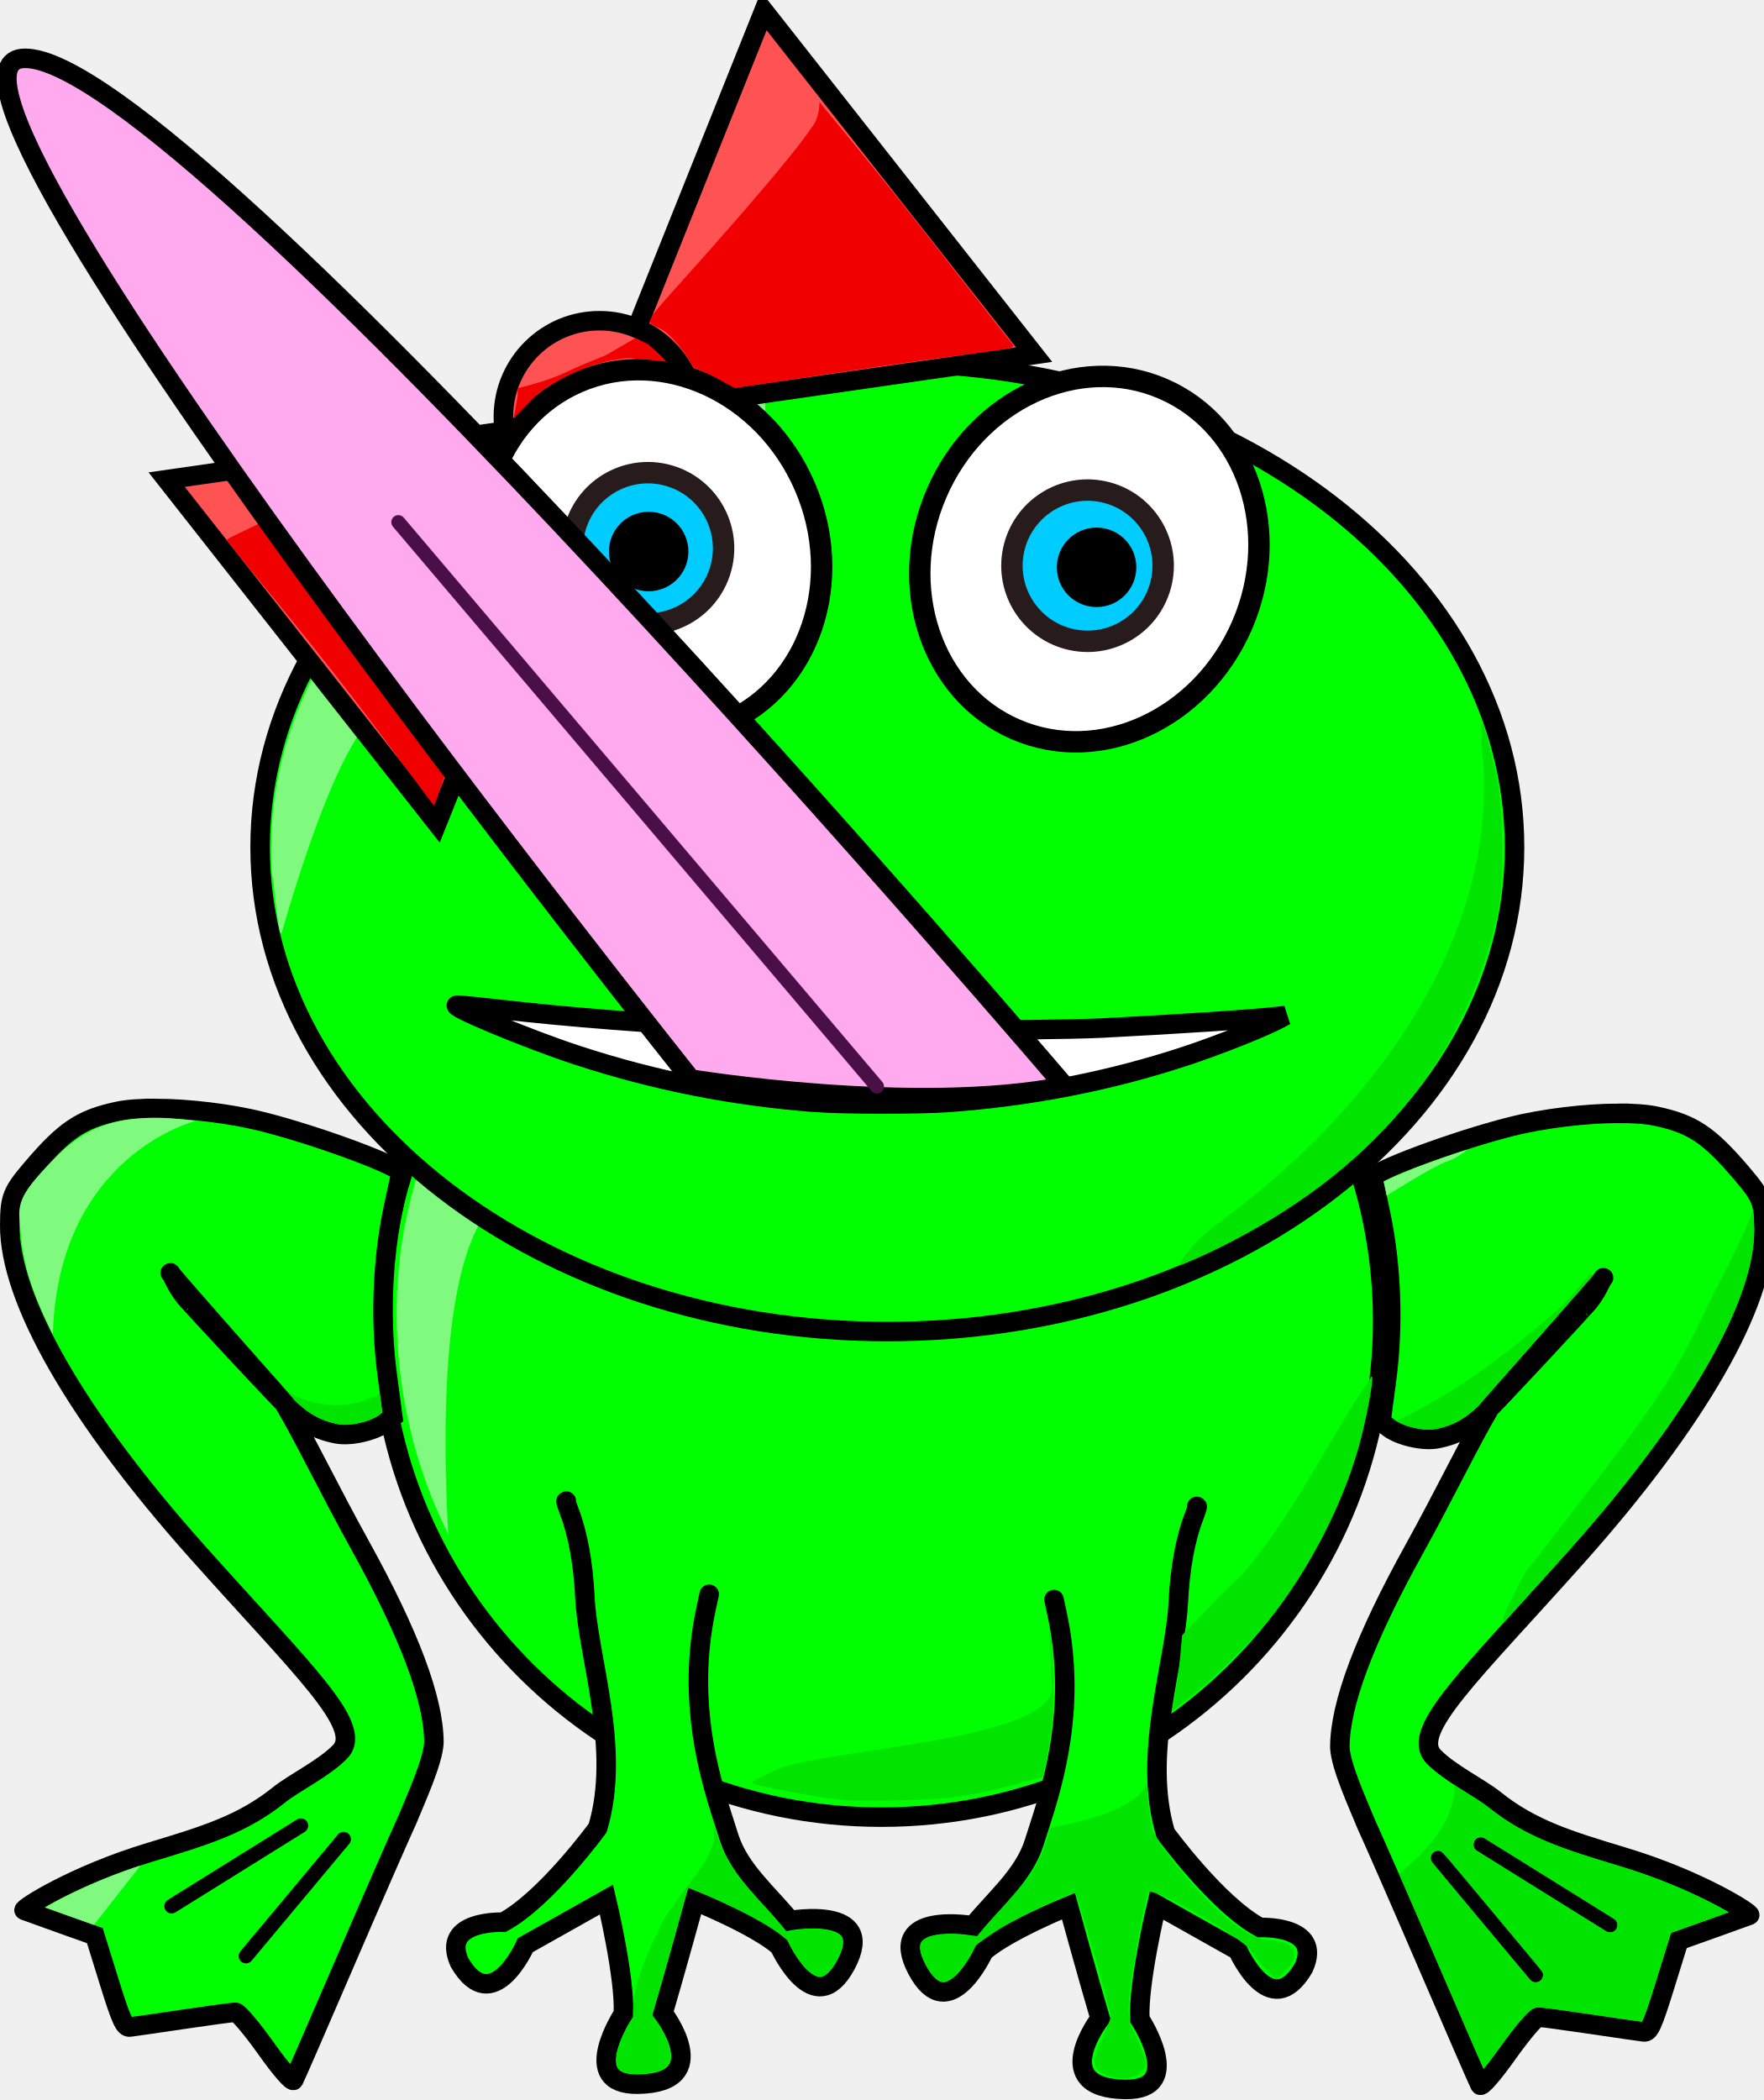
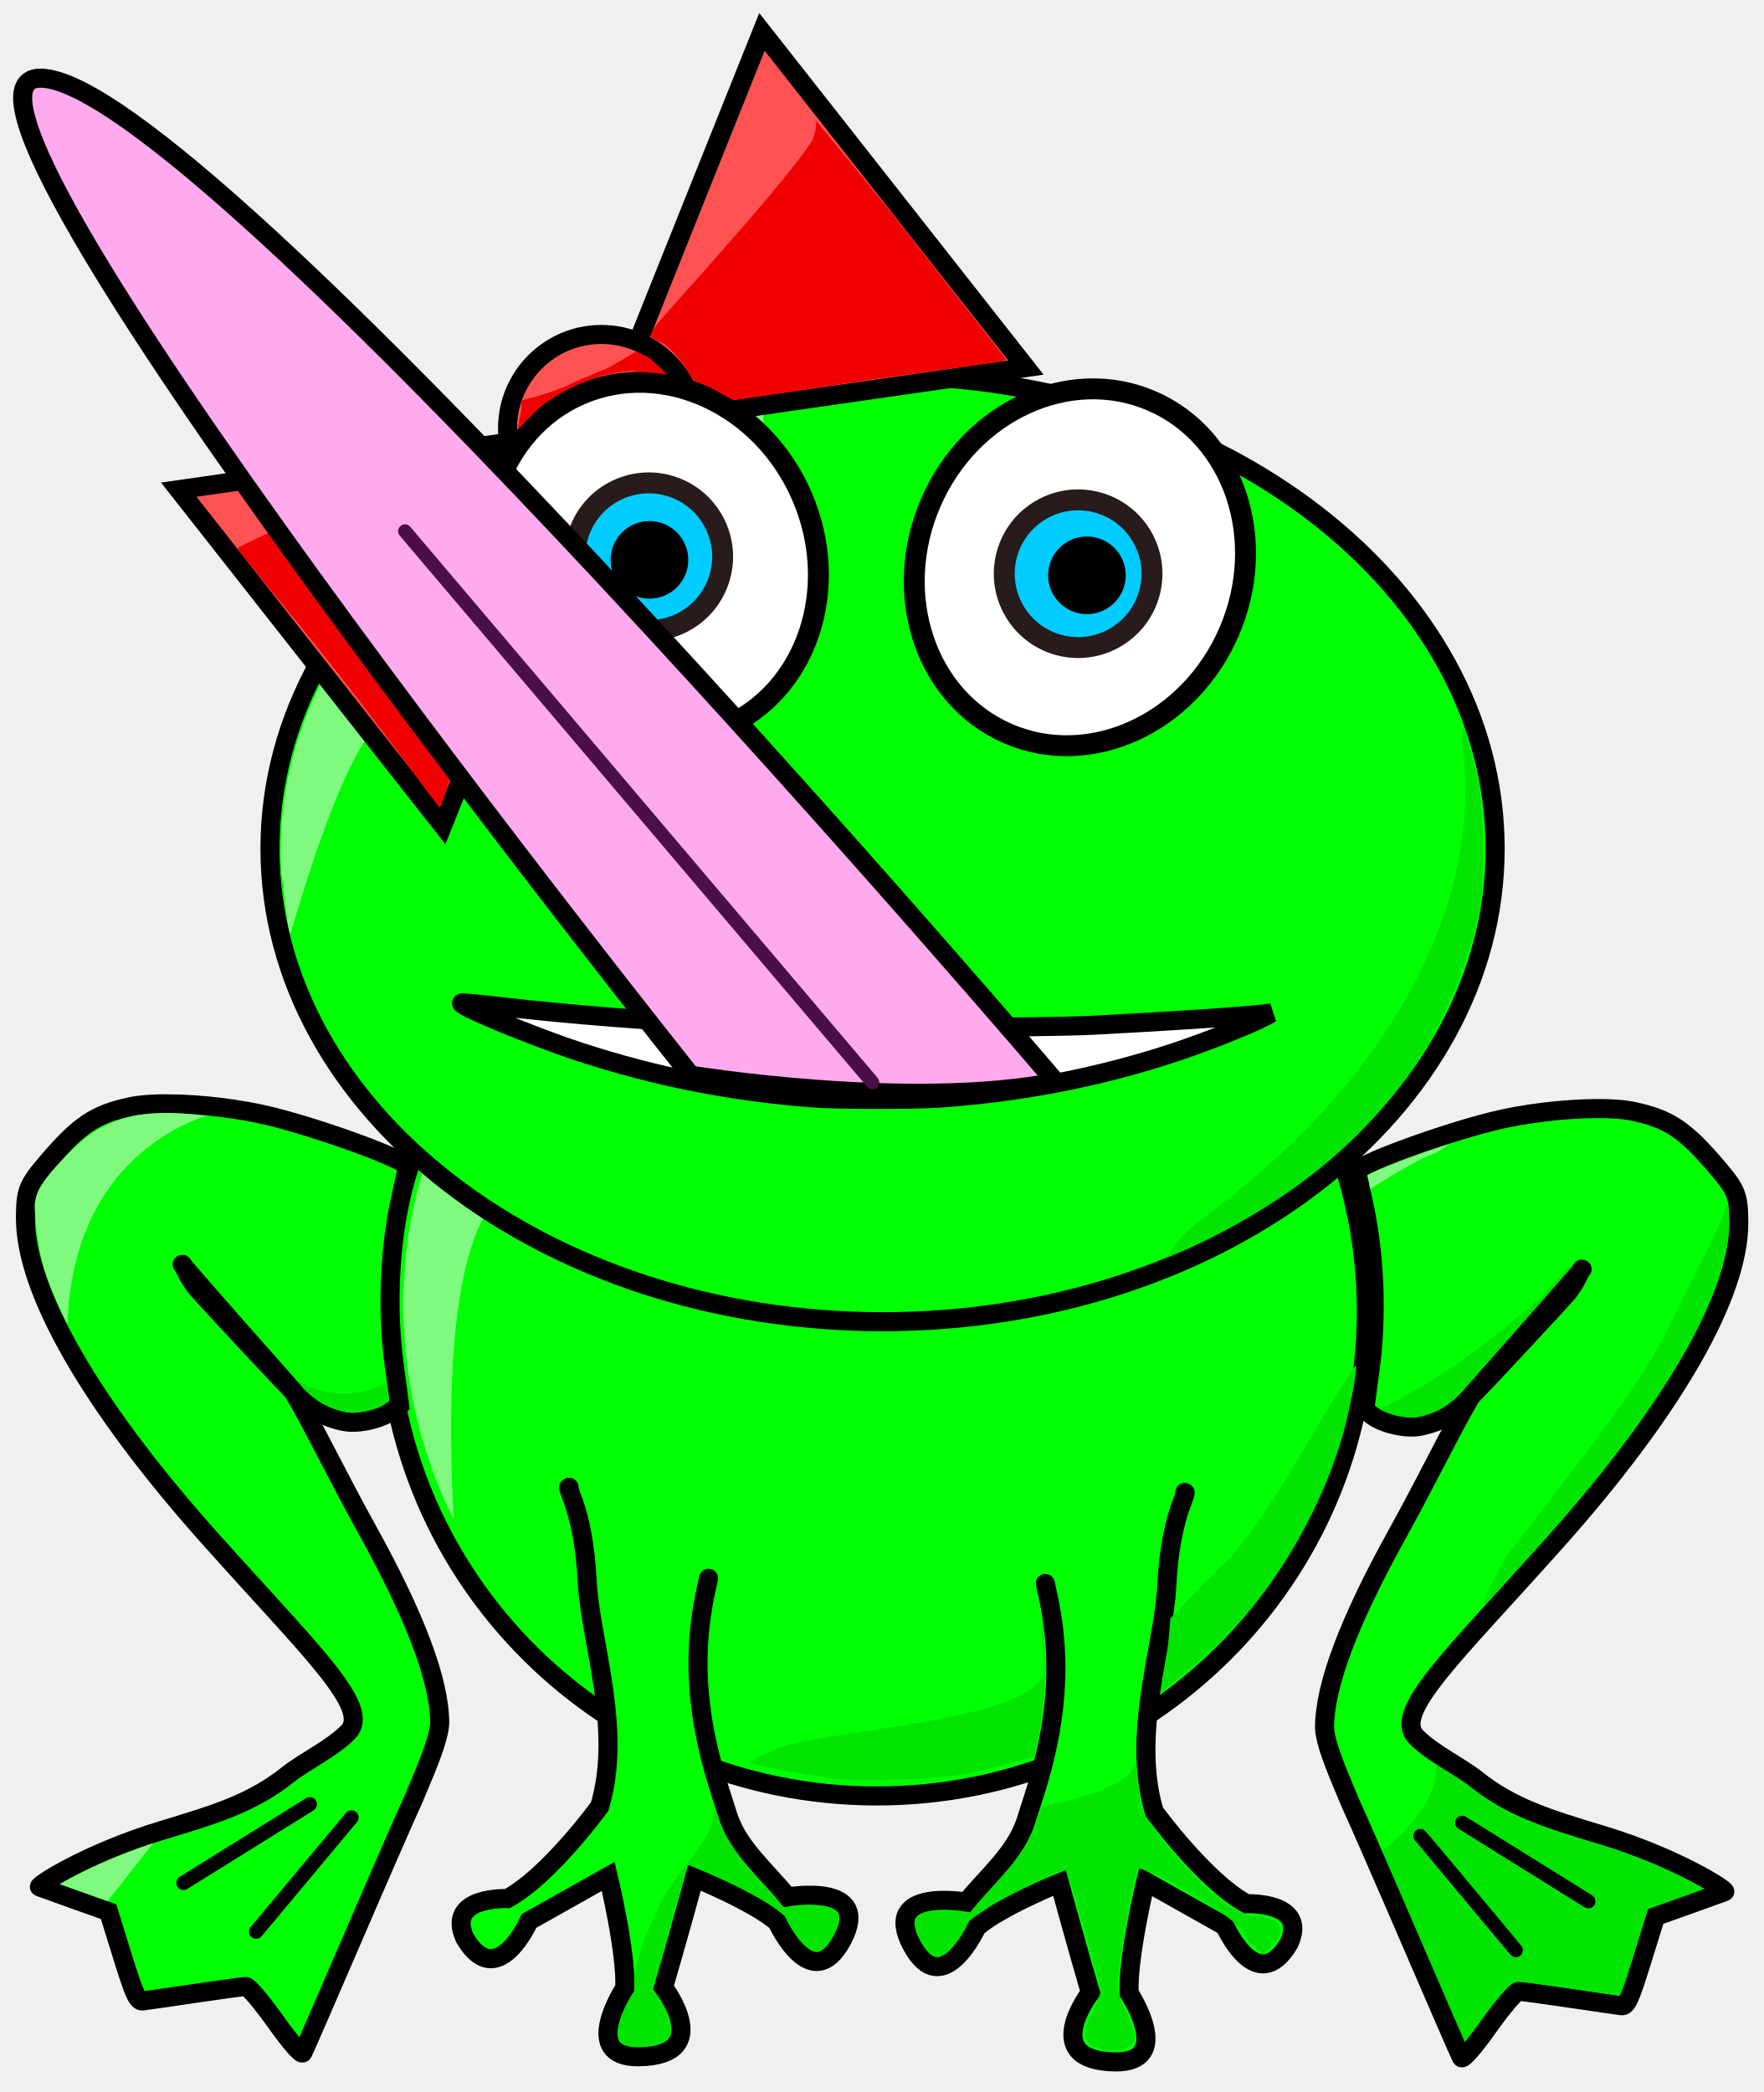
- <svg xmlns="http://www.w3.org/2000/svg" width="210mm" height="250mm" viewBox="0 0 723.194 860.301" id="svg2" version="1.1">
+ <svg xmlns="http://www.w3.org/2000/svg" width="215mm" height="255mm" viewBox="0 0 740.413 877.507" id="svg2" version="1.1">
  <defs id="defs4" />
-   <g id="layer1" transform="translate(-17.64784,-56.21476)">
-     <ellipse style="fill:#00ff00;fill-opacity:1;stroke:#000000;stroke-width:8;stroke-linecap:round;stroke-miterlimit:4;stroke-dasharray:none;stroke-opacity:1" id="path6004" cx="379" cy="597.362" rx="205.513" ry="203.513" />
-     <path id="path4300" d="m 201.389,684.789 c -21.32,-42.444 -26.848,-93.622 -14.999,-138.851 1.153,-4.4 2.217,-8.149 2.366,-8.331 0.149,-0.182 8.328,-11.106 11.263,-8.718 2.935,2.388 5.839,-1.385 8.183,0.26 3.92,2.751 28.262,13.17 27.778,16.39 -8.184,-4.508 -42.108,-2.522 -34.591,139.251 z" style="fill:#7ffa7f;fill-opacity:1;stroke:none;stroke-width:6.25;stroke-miterlimit:4;stroke-dasharray:none;stroke-opacity:1" />
-     <ellipse style="fill:#00ff00;stroke:#000000;stroke-width:8;stroke-miterlimit:4;stroke-dasharray:none;stroke-opacity:1" id="path5323" cx="381.429" cy="403.219" rx="257.143" ry="198.571" />
-     <path style="fill:#7ffa7f;fill-opacity:1;stroke:none;stroke-width:6.25;stroke-miterlimit:4;stroke-dasharray:none;stroke-opacity:1" d="m 111.804,359.418 c -1.023,-2.666 -0.764,-20.101 0.446,-30.043 9.865,-81.028 84.449,-148.789 187.013,-169.903 6.938,-1.428 13.688,-2.566 15,-2.529 l 2.385,0.068 -2.5,1.121 c -1.375,0.617 1.45,23.911 -3.5,26.098 -45.553,20.126 -100.343,47.479 -150.689,105.862 0,0 -15.47,-8.113 -44.406,91.751 -1.32,4.556 -3.243,-21.101 -3.75,-22.424 z" id="path4314" transform="translate(17.64784,56.21476)" />
-     <g id="g5919" transform="translate(-424.2857,-10.57143)" style="stroke-width:8;stroke-miterlimit:4;stroke-dasharray:none;fill:#ff5252;fill-opacity:1">
-       <path transform="matrix(-0.0083874,0.9999648,-0.9999648,-0.0083874,912.9854,-302.227)" d="M 541.442,219.996 374.482,154.767 514.453,42.79 Z" id="path5911" style="fill:#ff5252;stroke:#000000;stroke-width:8;stroke-miterlimit:4;stroke-dasharray:none;stroke-opacity:1;fill-opacity:1" />
-       <path transform="matrix(0.0083874,-0.9999648,0.9999648,0.0083874,912.9854,-302.227)" style="fill:#ff5252;stroke:#000000;stroke-width:8;stroke-miterlimit:4;stroke-dasharray:none;stroke-opacity:1;fill-opacity:1" id="path5913" d="m -541.694,-220.754 -166.96,-65.23 139.971,-111.977 z" />
-       <circle transform="matrix(-0.0083874,0.9999648,-0.9999648,-0.0083874,0,0)" r="39.396" cy="-689.664" cx="231.568" id="path5917" style="fill:#ff5252;stroke:#000000;stroke-width:8;stroke-miterlimit:4;stroke-dasharray:none;stroke-opacity:1;fill-opacity:1" />
+   <g id="layer1" transform="translate(-16.42724,-52.77543)">
+     <ellipse style="fill:#00ff00;fill-opacity:1;stroke:#000000;stroke-width:8;stroke-linecap:round;stroke-miterlimit:4;stroke-dasharray:none;stroke-opacity:1" id="path6004" cx="384.467" cy="602.829" rx="205.513" ry="203.513" />
+     <path id="path4300" d="m 206.856,690.256 c -21.32,-42.444 -26.848,-93.622 -14.999,-138.851 1.153,-4.4 2.217,-8.149 2.366,-8.331 0.149,-0.182 8.328,-11.106 11.263,-8.718 2.935,2.388 5.839,-1.385 8.183,0.26 3.92,2.751 28.262,13.17 27.778,16.39 -8.184,-4.508 -42.108,-2.522 -34.591,139.251 z" style="fill:#7ffa7f;fill-opacity:1;stroke:none;stroke-width:6.25;stroke-miterlimit:4;stroke-dasharray:none;stroke-opacity:1" />
+     <ellipse style="fill:#00ff00;stroke:#000000;stroke-width:8;stroke-miterlimit:4;stroke-dasharray:none;stroke-opacity:1" id="path5323" cx="386.896" cy="408.686" rx="257.143" ry="198.571" />
+     <path style="fill:#7ffa7f;fill-opacity:1;stroke:none;stroke-width:6.25;stroke-miterlimit:4;stroke-dasharray:none;stroke-opacity:1" d="m 134.919,421.1 c -1.023,-2.666 -0.764,-20.101 0.446,-30.043 9.865,-81.028 84.449,-148.789 187.013,-169.903 6.938,-1.428 13.688,-2.566 15,-2.529 l 2.385,0.068 -2.5,1.121 c -1.375,0.617 1.45,23.911 -3.5,26.098 -45.553,20.126 -100.343,47.479 -150.689,105.862 0,0 -15.47,-8.113 -44.406,91.751 -1.32,4.556 -3.243,-21.101 -3.75,-22.424 z" id="path4314" />
+     <g id="g5919" transform="translate(-418.8187,-5.104428)" style="fill:#ff5252;fill-opacity:1;stroke-width:8;stroke-miterlimit:4;stroke-dasharray:none">
+       <path transform="rotate(90.48057,606.344,301.5663)" d="M 541.442,219.996 374.482,154.767 514.453,42.79 Z" id="path5911" style="fill:#ff5252;fill-opacity:1;stroke:#000000;stroke-width:8;stroke-miterlimit:4;stroke-dasharray:none;stroke-opacity:1" />
+       <path transform="rotate(-89.51943,304.1064,-611.4511)" style="fill:#ff5252;fill-opacity:1;stroke:#000000;stroke-width:8;stroke-miterlimit:4;stroke-dasharray:none;stroke-opacity:1" id="path5913" d="m -541.694,-220.754 -166.96,-65.23 139.971,-111.977 z" />
+       <circle transform="rotate(90.48057)" r="39.396" cy="-689.664" cx="231.568" id="path5917" style="fill:#ff5252;fill-opacity:1;stroke:#000000;stroke-width:8;stroke-miterlimit:4;stroke-dasharray:none;stroke-opacity:1" />
    </g>
-     <ellipse style="fill:#ffffff;stroke:#000000;stroke-width:8.778;stroke-miterlimit:4;stroke-dasharray:none;stroke-opacity:1" id="path5361" cx="-149.519" cy="372.261" rx="68.221" ry="76.071" transform="matrix(-0.9178912,0.3968322,0.3968322,0.9178912,0,0)" />
-     <ellipse cy="77.472" cx="539.283" id="circle5363" style="fill:#ffffff;stroke:#000000;stroke-width:8.778;stroke-miterlimit:4;stroke-dasharray:none;stroke-opacity:1" rx="68.221" ry="76.071" transform="matrix(0.9178912,0.3968322,-0.3968322,0.9178912,0,0)" />
-     <circle style="fill:#00ccff;fill-opacity:1;stroke:#281b1b;stroke-width:8.778;stroke-linecap:round;stroke-miterlimit:4;stroke-dasharray:none;stroke-opacity:1" id="path6022" cx="375.1" cy="135.407" r="31" transform="matrix(0.4291873,0.9032155,0.9032155,-0.4291873,0,0)" />
-     <circle r="31" cy="158.037" cx="522.215" id="circle6024" style="fill:#00ccff;fill-opacity:1;stroke:#281b1b;stroke-width:8.778;stroke-linecap:round;stroke-miterlimit:4;stroke-dasharray:none;stroke-opacity:1" transform="matrix(0.9659258,0.258819,-0.258819,0.9659258,0,0)" />
-     <circle style="fill:#000000;fill-opacity:1;stroke:#281b1b;stroke-width:0;stroke-linecap:round;stroke-linejoin:miter;stroke-miterlimit:4;stroke-dasharray:none;stroke-opacity:1" id="path6071" cx="283.58" cy="281.999" r="16.293" />
-     <circle r="16.293" cy="288.48" cx="467.215" id="circle6073" style="fill:#000000;fill-opacity:1;stroke:#281b1b;stroke-width:0;stroke-linecap:round;stroke-linejoin:miter;stroke-miterlimit:4;stroke-dasharray:none;stroke-opacity:1" />
+     <ellipse style="fill:#ffffff;stroke:#000000;stroke-width:8.778;stroke-miterlimit:4;stroke-dasharray:none;stroke-opacity:1" id="path5361" cx="-152.368" cy="379.449" rx="68.221" ry="76.071" transform="matrix(-0.9178912,0.3968322,0.3968322,0.9178912,0,0)" />
+     <ellipse cy="80.32" cx="546.471" id="circle5363" style="fill:#ffffff;stroke:#000000;stroke-width:8.778;stroke-miterlimit:4;stroke-dasharray:none;stroke-opacity:1" rx="68.221" ry="76.071" transform="rotate(23.38029)" />
+     <circle style="fill:#00ccff;fill-opacity:1;stroke:#281b1b;stroke-width:8.778;stroke-linecap:round;stroke-miterlimit:4;stroke-dasharray:none;stroke-opacity:1" id="path6022" cx="382.384" cy="137.999" r="31" transform="matrix(0.4291873,0.9032155,0.9032155,-0.4291873,0,0)" />
+     <circle r="31" cy="161.903" cx="528.911" id="circle6024" style="fill:#00ccff;fill-opacity:1;stroke:#281b1b;stroke-width:8.778;stroke-linecap:round;stroke-miterlimit:4;stroke-dasharray:none;stroke-opacity:1" transform="rotate(15)" />
+     <circle style="fill:#000000;fill-opacity:1;stroke:#281b1b;stroke-width:0;stroke-linecap:round;stroke-linejoin:miter;stroke-miterlimit:4;stroke-dasharray:none;stroke-opacity:1" id="path6071" cx="289.047" cy="287.466" r="16.293" />
+     <circle r="16.293" cy="293.947" cx="472.682" id="circle6073" style="fill:#000000;fill-opacity:1;stroke:#281b1b;stroke-width:0;stroke-linecap:round;stroke-linejoin:miter;stroke-miterlimit:4;stroke-dasharray:none;stroke-opacity:1" />
    <path style="fill:#00f200;fill-opacity:1;stroke:none;stroke-width:6.25;stroke-miterlimit:4;stroke-dasharray:none;stroke-opacity:1" d="" id="path4178" transform="translate(17.64784,56.21476)" />
-     <g id="g4235" style="fill:#f00000;fill-opacity:1">
+     <g id="g4235" style="fill:#f00000;fill-opacity:1" transform="translate(5.467001,5.467001)">
      <path transform="translate(17.64784,56.21476)" id="path4229" d="m 135.13,273.367 c -22.683,-28.864 -42.707,-51.96 -42.053,-52.547 0.654,-0.587 18.667,-9.169 37.584,-17.85 33.942,-15.576 34.631,-15.819 52.326,-18.416 9.862,-1.448 18.106,-2.477 18.32,-2.287 0.214,0.19 -0.817,3.158 -2.291,6.597 -8.227,19.193 -7.926,43.951 0.802,65.902 l 4.507,8.321 -13.427,31.631 c -7.204,16.97 -12.399,35.131 -12.976,35.131 -0.577,0 -20.108,-27.616 -42.791,-56.48 z" style="fill:#f00000;fill-opacity:1;stroke:none;stroke-width:6.25;stroke-miterlimit:4;stroke-dasharray:none;stroke-opacity:1" />
      <path transform="translate(17.64784,56.21476)" id="path4231" d="m 212.051,163.054 c 0.444,-2.533 0.009,-4.056 0.195,-4.171 0.186,-0.115 11.716,-2.691 20.003,-6.694 8.417,-4.066 14.026,-5.784 16.392,-7.076 4.563,-2.493 11.744,-6.762 11.744,-6.762 l 5.379,2.438 7.45,7.161 -15.021,-1.525 c -13.178,0.959 -25.732,6.222 -37.789,14.697 l -9.77,10.016 z" style="fill:#f00000;fill-opacity:1;stroke:none;stroke-width:6.25;stroke-miterlimit:4;stroke-dasharray:none;stroke-opacity:1" />
      <path transform="translate(17.64784,56.21476)" id="path4233" d="m 291.8,153.65 c -2.351,-1.193 -7.609,-3.373 -7.609,-3.373 -1.264,-2.472 -2.795,-4.81 -3.972,-6.435 -2.32,-3.203 -5.544,-6.777 -7.797,-8.38 -1.586,-1.129 -4.802,-2.221 -5.646,-3.2 -0.954,-1.107 0.568,-2.068 0.568,-2.774 0,-1.329 10.773,-12.761 23.024,-26.627 24.782,-28.05 37.535,-43.439 43.447,-52.431 2.173,-3.306 2.151,-8.938 2.151,-8.938 -0.243,-0.04 19.299,23.02 39.284,48.494 19.985,25.474 38.941,49.81 39.985,51.026 1.702,1.983 -5.819,1.791 -55.59,9.017 -30.519,4.431 -57.193,8.705 -58.36,8.581 -1.167,-0.124 -5.435,-2.906 -9.485,-4.96 z" style="fill:#f00000;fill-opacity:1;stroke:none;stroke-width:6.25;stroke-miterlimit:4;stroke-dasharray:none;stroke-opacity:1" />
    </g>
-     <path style="fill:#00e400;fill-opacity:1;stroke:none;stroke-width:6.25;stroke-miterlimit:4;stroke-dasharray:none;stroke-opacity:1" d="m 499.224,501.33 c 73.881,-54.111 114.523,-125.83 108.619,-191.296 -0.953,-10.561 -0.785,-16.14 0.473,-12.507 0.716,2.069 3.746,13.657 5.003,19.269 3.081,13.752 3.521,45.454 0.428,58.704 -14.123,60.501 -52.088,105.072 -113.642,135.623 -6.875,3.412 -14.986,6.884 -16.296,7.284 -1.44,0.439 4.111,-8.799 15.414,-17.077 z" id="path4322" transform="translate(17.64784,56.21476)" />
-     <path style="fill:#ffffff;stroke:#000000;stroke-width:8;stroke-miterlimit:4;stroke-dasharray:none;stroke-opacity:1" d="m 352.201,507.855 c -33.7,-2.502 -65.953,-8.872 -97.857,-19.325 -20.724,-6.79 -53.398,-20.436 -49.253,-20.57 1,-0.032 8.715,0.727 17.143,1.688 28.887,3.293 60.523,5.773 98.181,7.697 24.053,1.229 125.132,1.232 149.286,0.005 30.912,-1.571 63.553,-3.738 72.143,-4.79 l 2.857,-0.35 -2.527,1.357 c -6.378,3.423 -24.499,10.639 -37.83,15.064 -31.285,10.384 -64.063,16.813 -98.214,19.262 -11.383,0.816 -42.725,0.795 -53.929,-0.037 z" id="path5942" />
-     <path style="fill:#ffaaee;fill-rule:evenodd;stroke:#000000;stroke-width:8;stroke-linecap:butt;stroke-linejoin:miter;stroke-miterlimit:4;stroke-dasharray:none;stroke-opacity:1" d="m 454.167,501.203 c -61.946,12.071 -153.317,-2.926 -153.317,-2.926 0,0 -333.967,-418.483 -272.928,-418.483 66.967,0 426.245,421.409 426.245,421.409 z" id="path5976-9" />
-     <path style="fill:#eed7f4;fill-rule:evenodd;stroke:#4a0f46;stroke-width:5.776;stroke-linecap:round;stroke-linejoin:miter;stroke-miterlimit:4;stroke-dasharray:none;stroke-opacity:1" d="M 377.179,501.334 180.957,269.963" id="path5982-2" />
-     <path style="fill:#00ff00;fill-opacity:1;stroke:#000000;stroke-width:8;stroke-linecap:round;stroke-miterlimit:4;stroke-dasharray:none;stroke-opacity:1" d="m 81.24,510.321 c -6.152,-0.022 -11.532,0.36 -15.436,1.197 -14.893,3.194 -21.576,7.662 -34.992,23.398 -8.271,9.702 -9.109,11.833 -9.164,23.271 -0.147,30.411 27.417,78.459 76.775,133.824 43.075,48.317 68.666,71.704 58.663,82.058 -6.51,6.739 -18.73,12.616 -25.104,17.725 -15.033,12.048 -30.393,16.685 -52.82,23.459 -31.58,9.539 -52.816,23.352 -51.619,23.811 1.167,0.447 8.167,2.966 15.557,5.598 l 13.436,4.785 5.865,18.895 c 4.902,15.791 6.295,18.843 8.484,18.586 1.441,-0.169 11.322,-1.601 21.957,-3.182 10.635,-1.581 20.237,-2.875 21.338,-2.875 1.101,0 6.717,6.635 12.482,14.744 6.212,8.738 10.863,14.067 11.416,13.082 0.513,-0.914 9.952,-22.605 20.975,-48.201 11.023,-25.596 22.534,-51.935 25.582,-58.533 3.475,-8.52 10.542,-23.869 10.906,-31.629 0.01,-17.613 -10.036,-44.418 -30.457,-81.27 -12.187,-21.992 -22.731,-43.902 -31.008,-57.916 6.756,7.348 13.295,11.007 21.641,12.596 5.638,1.073 15.24,-1.121 19.73,-4.51 l 3.236,-2.443 -2.334,-17.631 c -2.825,-21.326 -2.02,-45.59 2.201,-66.305 1.576,-7.734 3.184,-14.902 3.572,-15.928 0.921,-2.437 -33.333,-15.228 -56.58,-21.127 -13.498,-3.425 -30.769,-5.432 -44.303,-5.48 z m 6.129,67.293 c 0.822,0.217 2.578,6.827 8.717,12.836 -0.854,-0.684 37.804,41.008 38.846,41.469 0,0 -48.359,-54.515 -47.562,-54.305 z" id="path6016" />
-     <path style="fill:#00ff00;fill-opacity:1;stroke:#000000;stroke-width:8;stroke-linecap:round;stroke-miterlimit:4;stroke-dasharray:none;stroke-opacity:1" d="m 249.839,671.306 0,5e-5 c -0.067,10e-4 -0.113,0.013 -0.137,0.037 -0.12,0.12 0.46,1.968 1.291,4.107 3.506,9.028 5.768,21.326 6.42,34.904 1.221,25.425 15.08,62.188 5.273,94.953 0,0 -21.201,29.169 -38.768,38.648 0,0 -25.814,-1.128 -17.893,16.492 13.564,23.233 27.004,-7.096 27.004,-7.096 l 33.252,-18.703 c 0,0 7.72,32.237 6.918,46.887 0,0 -19.289,29.196 5.984,28.818 32.354,-0.484 10.305,-29.111 10.305,-29.111 4.535,-15.288 12.992,-46.041 12.992,-46.041 0,0 24.756,10.015 34.688,18.584 0,0 14.442,31.678 27.329,7.481 12.974,-24.361 -22.91,-17.998 -22.91,-17.998 -8.792,-10.833 -20.739,-20.646 -25.005,-33.966 l -3.188,-9.954 c -7.104,-22.18 -13.507,-50.648 -6.192,-84.34 l 1.193,-5.5" id="path6030" />
-     <path id="path6043" d="m 681.249,512.321 c 6.152,-0.022 11.532,0.36 15.436,1.197 14.893,3.194 21.576,7.662 34.992,23.398 8.271,9.702 9.109,11.833 9.164,23.271 0.147,30.411 -27.417,78.459 -76.775,133.824 -43.075,48.317 -68.666,71.704 -58.663,82.058 6.51,6.739 18.73,12.616 25.104,17.725 15.033,12.048 30.393,16.685 52.82,23.459 31.58,9.539 52.816,23.352 51.619,23.811 -1.167,0.447 -8.167,2.966 -15.557,5.598 l -13.436,4.785 -5.865,18.895 c -4.902,15.791 -6.295,18.843 -8.484,18.586 -1.441,-0.169 -11.322,-1.601 -21.957,-3.182 -10.635,-1.581 -20.237,-2.875 -21.338,-2.875 -1.101,0 -6.717,6.635 -12.482,14.744 -6.212,8.738 -10.863,14.067 -11.416,13.082 -0.513,-0.914 -9.952,-22.605 -20.975,-48.201 -11.023,-25.596 -22.534,-51.935 -25.582,-58.533 -3.475,-8.52 -10.542,-23.869 -10.906,-31.629 -0.01,-17.613 10.036,-44.418 30.457,-81.27 12.187,-21.992 22.731,-43.902 31.008,-57.916 -6.756,7.348 -13.295,11.007 -21.641,12.596 -5.638,1.073 -15.24,-1.121 -19.73,-4.51 l -3.236,-2.443 2.334,-17.631 c 2.825,-21.326 2.02,-45.59 -2.201,-66.305 -1.576,-7.734 -3.184,-14.902 -3.572,-15.928 -0.921,-2.437 33.333,-15.228 56.58,-21.127 13.498,-3.425 30.769,-5.432 44.303,-5.48 z m -6.129,67.293 c -0.822,0.217 -2.578,6.827 -8.717,12.836 0.854,-0.684 -37.804,41.008 -38.846,41.469 0,0 48.359,-54.515 47.562,-54.305 z" style="fill:#00ff00;fill-opacity:1;stroke:#000000;stroke-width:8;stroke-linecap:round;stroke-miterlimit:4;stroke-dasharray:none;stroke-opacity:1" />
-     <path style="fill:none;fill-rule:evenodd;stroke:#000000;stroke-width:6;stroke-linecap:round;stroke-linejoin:miter;stroke-miterlimit:4;stroke-dasharray:none;stroke-opacity:1" d="M 88,837.362 141,804.362" id="path6045" />
-     <path id="path6047" d="M 118.487,857.821 158.513,809.904" style="fill:none;fill-rule:evenodd;stroke:#000000;stroke-width:6;stroke-linecap:round;stroke-linejoin:miter;stroke-miterlimit:4;stroke-dasharray:none;stroke-opacity:1" />
-     <path id="path6049" d="m 677.73,845.112 -53,-33" style="fill:none;fill-rule:evenodd;stroke:#000000;stroke-width:6;stroke-linecap:round;stroke-linejoin:miter;stroke-miterlimit:4;stroke-dasharray:none;stroke-opacity:1" />
-     <path style="fill:none;fill-rule:evenodd;stroke:#000000;stroke-width:6;stroke-linecap:round;stroke-linejoin:miter;stroke-miterlimit:4;stroke-dasharray:none;stroke-opacity:1" d="M 647.242,865.571 607.217,817.654" id="path6051" />
-     <path style="fill:#00ff00;fill-opacity:1;stroke:#000000;stroke-width:8;stroke-linecap:round;stroke-miterlimit:4;stroke-dasharray:none;stroke-opacity:1" d="m 508.314,673.464 0,5e-5 c 0.067,10e-4 0.113,0.013 0.137,0.037 0.12,0.12 -0.46,1.968 -1.291,4.107 -3.506,9.028 -5.768,21.326 -6.42,34.904 -1.221,25.425 -15.08,62.188 -5.273,94.953 0,0 21.201,29.169 38.768,38.648 0,0 25.814,-1.128 17.893,16.492 -13.564,23.233 -27.004,-7.096 -27.004,-7.096 l -33.252,-18.703 c 0,0 -7.72,32.237 -6.918,46.887 0,0 19.289,29.196 -5.984,28.818 -32.354,-0.484 -10.305,-29.111 -10.305,-29.111 -4.535,-15.288 -12.992,-46.041 -12.992,-46.041 0,0 -24.756,10.015 -34.688,18.584 0,0 -14.442,31.678 -27.329,7.481 -12.974,-24.361 22.91,-17.998 22.91,-17.998 8.792,-10.833 20.739,-20.646 25.005,-33.966 l 3.188,-9.954 c 7.104,-22.18 13.507,-50.648 6.192,-84.34 l -1.193,-5.5" id="path6030-4" />
-     <g transform="translate(2.000015,-1.999751)" id="g4292" style="fill:#00e400;fill-opacity:1">
+     <path style="fill:#00e400;fill-opacity:1;stroke:none;stroke-width:6.25;stroke-miterlimit:4;stroke-dasharray:none;stroke-opacity:1" d="m 522.338,563.011 c 73.881,-54.111 114.523,-125.83 108.619,-191.296 -0.953,-10.561 -0.785,-16.14 0.473,-12.507 0.716,2.069 3.746,13.657 5.003,19.269 3.081,13.752 3.521,45.454 0.428,58.704 -14.123,60.501 -52.088,105.072 -113.642,135.623 -6.875,3.412 -14.986,6.884 -16.296,7.284 -1.44,0.439 4.111,-8.799 15.414,-17.077 z" id="path4322" />
+     <path style="fill:#ffffff;stroke:#000000;stroke-width:8;stroke-miterlimit:4;stroke-dasharray:none;stroke-opacity:1" d="m 357.668,513.322 c -33.7,-2.502 -65.953,-8.872 -97.857,-19.325 -20.724,-6.79 -53.398,-20.436 -49.253,-20.57 1,-0.032 8.715,0.727 17.143,1.688 28.887,3.293 60.523,5.773 98.181,7.697 24.053,1.229 125.132,1.232 149.286,0.005 30.912,-1.571 63.553,-3.738 72.143,-4.79 l 2.857,-0.35 -2.527,1.357 c -6.378,3.423 -24.499,10.639 -37.83,15.064 -31.285,10.384 -64.063,16.813 -98.214,19.262 -11.383,0.816 -42.725,0.795 -53.929,-0.037 z" id="path5942" />
+     <path style="fill:#ffaaee;fill-rule:evenodd;stroke:#000000;stroke-width:8;stroke-linecap:butt;stroke-linejoin:miter;stroke-miterlimit:4;stroke-dasharray:none;stroke-opacity:1" d="m 459.634,506.67 c -61.946,12.071 -153.317,-2.926 -153.317,-2.926 0,0 -333.967,-418.483 -272.928,-418.483 66.967,0 426.245,421.409 426.245,421.409 z" id="path5976-9" />
+     <path style="fill:#eed7f4;fill-rule:evenodd;stroke:#4a0f46;stroke-width:5.776;stroke-linecap:round;stroke-linejoin:miter;stroke-miterlimit:4;stroke-dasharray:none;stroke-opacity:1" d="M 382.646,506.8 186.424,275.43" id="path5982-2" />
+     <path style="fill:#00ff00;fill-opacity:1;stroke:#000000;stroke-width:8;stroke-linecap:round;stroke-miterlimit:4;stroke-dasharray:none;stroke-opacity:1" d="m 86.707,515.788 c -6.152,-0.022 -11.532,0.36 -15.436,1.197 -14.893,3.194 -21.576,7.662 -34.992,23.398 -8.271,9.702 -9.109,11.833 -9.164,23.271 -0.147,30.411 27.417,78.459 76.775,133.824 43.075,48.317 68.666,71.704 58.663,82.058 -6.51,6.739 -18.73,12.616 -25.104,17.725 -15.033,12.048 -30.393,16.685 -52.82,23.459 -31.58,9.539 -52.816,23.352 -51.619,23.811 1.167,0.447 8.167,2.966 15.557,5.598 l 13.436,4.785 5.865,18.895 c 4.902,15.791 6.295,18.843 8.484,18.586 1.441,-0.169 11.322,-1.601 21.957,-3.182 10.635,-1.581 20.237,-2.875 21.338,-2.875 1.101,0 6.717,6.635 12.482,14.744 6.212,8.738 10.863,14.067 11.416,13.082 0.513,-0.914 9.952,-22.605 20.975,-48.201 11.023,-25.596 22.534,-51.935 25.582,-58.533 3.475,-8.52 10.542,-23.869 10.906,-31.629 0.01,-17.613 -10.036,-44.418 -30.457,-81.27 -12.187,-21.992 -22.731,-43.902 -31.008,-57.916 6.756,7.348 13.295,11.007 21.641,12.596 5.638,1.073 15.24,-1.121 19.73,-4.51 l 3.236,-2.443 -2.334,-17.631 c -2.825,-21.326 -2.02,-45.59 2.201,-66.305 1.576,-7.734 3.184,-14.902 3.572,-15.928 0.921,-2.437 -33.333,-15.228 -56.58,-21.127 -13.498,-3.425 -30.769,-5.432 -44.303,-5.48 z m 6.129,67.293 c 0.822,0.217 2.578,6.827 8.717,12.836 -0.854,-0.684 37.804,41.008 38.846,41.469 0,0 -48.359,-54.515 -47.562,-54.305 z" id="path6016" />
+     <path style="fill:#00ff00;fill-opacity:1;stroke:#000000;stroke-width:8;stroke-linecap:round;stroke-miterlimit:4;stroke-dasharray:none;stroke-opacity:1" d="m 255.306,676.773 v 5e-5 c -0.067,0.001 -0.113,0.013 -0.137,0.037 -0.12,0.12 0.46,1.968 1.291,4.107 3.506,9.028 5.768,21.326 6.42,34.904 1.221,25.425 15.08,62.188 5.273,94.953 0,0 -21.201,29.169 -38.768,38.648 0,0 -25.814,-1.128 -17.893,16.492 13.564,23.233 27.004,-7.096 27.004,-7.096 l 33.252,-18.703 c 0,0 7.72,32.237 6.918,46.887 0,0 -19.289,29.196 5.984,28.818 32.354,-0.484 10.305,-29.111 10.305,-29.111 4.535,-15.288 12.992,-46.041 12.992,-46.041 0,0 24.756,10.015 34.688,18.584 0,0 14.442,31.678 27.329,7.481 12.974,-24.361 -22.91,-17.998 -22.91,-17.998 -8.792,-10.833 -20.739,-20.646 -25.005,-33.966 l -3.188,-9.954 c -7.104,-22.18 -13.507,-50.648 -6.192,-84.34 l 1.193,-5.5" id="path6030" />
+     <path id="path6043" d="m 686.716,517.788 c 6.152,-0.022 11.532,0.36 15.436,1.197 14.893,3.194 21.576,7.662 34.992,23.398 8.271,9.702 9.109,11.833 9.164,23.271 0.147,30.411 -27.417,78.459 -76.775,133.824 -43.075,48.317 -68.666,71.704 -58.663,82.058 6.51,6.739 18.73,12.616 25.104,17.725 15.033,12.048 30.393,16.685 52.82,23.459 31.58,9.539 52.816,23.352 51.619,23.811 -1.167,0.447 -8.167,2.966 -15.557,5.598 l -13.436,4.785 -5.865,18.895 c -4.902,15.791 -6.295,18.843 -8.484,18.586 -1.441,-0.169 -11.322,-1.601 -21.957,-3.182 -10.635,-1.581 -20.237,-2.875 -21.338,-2.875 -1.101,0 -6.717,6.635 -12.482,14.744 -6.212,8.738 -10.863,14.067 -11.416,13.082 -0.513,-0.914 -9.952,-22.605 -20.975,-48.201 -11.023,-25.596 -22.534,-51.935 -25.582,-58.533 -3.475,-8.52 -10.542,-23.869 -10.906,-31.629 -0.01,-17.613 10.036,-44.418 30.457,-81.27 12.187,-21.992 22.731,-43.902 31.008,-57.916 -6.756,7.348 -13.295,11.007 -21.641,12.596 -5.638,1.073 -15.24,-1.121 -19.73,-4.51 l -3.236,-2.443 2.334,-17.631 c 2.825,-21.326 2.02,-45.59 -2.201,-66.305 -1.576,-7.734 -3.184,-14.902 -3.572,-15.928 -0.921,-2.437 33.333,-15.228 56.58,-21.127 13.498,-3.425 30.769,-5.432 44.303,-5.48 z m -6.129,67.293 c -0.822,0.217 -2.578,6.827 -8.717,12.836 0.854,-0.684 -37.804,41.008 -38.846,41.469 0,0 48.359,-54.515 47.562,-54.305 z" style="fill:#00ff00;fill-opacity:1;stroke:#000000;stroke-width:8;stroke-linecap:round;stroke-miterlimit:4;stroke-dasharray:none;stroke-opacity:1" />
+     <path style="fill:none;fill-rule:evenodd;stroke:#000000;stroke-width:6;stroke-linecap:round;stroke-linejoin:miter;stroke-miterlimit:4;stroke-dasharray:none;stroke-opacity:1" d="M 93.467,842.829 146.467,809.829" id="path6045" />
+     <path id="path6047" d="m 123.954,863.287 40.026,-47.916" style="fill:none;fill-rule:evenodd;stroke:#000000;stroke-width:6;stroke-linecap:round;stroke-linejoin:miter;stroke-miterlimit:4;stroke-dasharray:none;stroke-opacity:1" />
+     <path id="path6049" d="m 683.197,850.579 -53,-33" style="fill:none;fill-rule:evenodd;stroke:#000000;stroke-width:6;stroke-linecap:round;stroke-linejoin:miter;stroke-miterlimit:4;stroke-dasharray:none;stroke-opacity:1" />
+     <path style="fill:none;fill-rule:evenodd;stroke:#000000;stroke-width:6;stroke-linecap:round;stroke-linejoin:miter;stroke-miterlimit:4;stroke-dasharray:none;stroke-opacity:1" d="m 652.709,871.037 -40.026,-47.916" id="path6051" />
+     <path style="fill:#00ff00;fill-opacity:1;stroke:#000000;stroke-width:8;stroke-linecap:round;stroke-miterlimit:4;stroke-dasharray:none;stroke-opacity:1" d="m 513.781,678.931 v 5e-5 c 0.067,10e-4 0.113,0.013 0.137,0.037 0.12,0.12 -0.46,1.968 -1.291,4.107 -3.506,9.028 -5.768,21.326 -6.42,34.904 -1.221,25.425 -15.08,62.188 -5.273,94.953 0,0 21.201,29.169 38.768,38.648 0,0 25.814,-1.128 17.893,16.492 -13.564,23.233 -27.004,-7.096 -27.004,-7.096 l -33.252,-18.703 c 0,0 -7.72,32.237 -6.918,46.887 0,0 19.289,29.196 -5.984,28.818 -32.354,-0.484 -10.305,-29.111 -10.305,-29.111 -4.535,-15.288 -12.992,-46.041 -12.992,-46.041 0,0 -24.756,10.015 -34.688,18.584 0,0 -14.442,31.678 -27.329,7.481 -12.974,-24.361 22.91,-17.998 22.91,-17.998 8.792,-10.833 20.739,-20.646 25.005,-33.966 l 3.188,-9.954 c 7.104,-22.18 13.507,-50.648 6.192,-84.34 l -1.193,-5.5" id="path6030-4" />
+     <g transform="translate(7.467016,3.46725)" id="g4292" style="fill:#00e400;fill-opacity:1">
      <path id="path4170" d="m 398.068,867.7 c -1.568,-1.684 -3.49,-5.904 -4.423,-8.156 -2.728,-6.586 2.174,-9.147 13.672,-8.46 l 10.475,0.625 c 0,0 -2.971,4.92 -4.388,8.004 -1.682,3.661 -6.635,8.664 -8.311,9.776 -2.744,1.82 -4.459,0.966 -7.025,-1.789 z" style="fill:#00e400;fill-opacity:1;stroke:none;stroke-width:6.25;stroke-miterlimit:4;stroke-dasharray:none;stroke-opacity:1" />
      <path id="path4168" d="m 468.259,908.117 c -4.894,-2.476 -5.081,-5.653 -0.841,-14.318 2.011,-4.111 3.641,-8.365 3.622,-9.455 -0.045,-2.546 -13.57,-49.29 -14.543,-50.264 -1.035,-1.035 -22.205,9.115 -30.779,14.391 -3.933,2.42 -18.09,12.954 -7.696,3.215 -0.08,-0.083 -2.427,1.178 -1.637,-0.013 1.481,-2.233 7.07,-8.053 10.623,-12.111 11.585,-13.231 14.233,-15.102 19.412,-32.402 39.575,-7.233 39.216,-18.489 39.216,-18.489 0.464,7.973 1.617,16.723 2.561,19.445 1.8,5.192 15.568,22.544 24.826,31.292 9.878,9.333 17.506,13.963 23.004,13.963 10.54,0 13.538,6.085 6.333,12.853 l -3.402,3.196 -3.624,-3.404 c -1.993,-1.872 -4.871,-5.422 -6.395,-7.889 -3.599,-5.823 -40.705,-27.147 -42.418,-24.376 -1.518,2.455 -6.816,30.998 -7.883,42.469 -0.776,8.344 -0.452,10.265 2.852,16.895 2.05,4.114 3.728,8.924 3.728,10.689 0,5.672 -9.497,8.087 -16.958,4.312 z" style="fill:#00e400;fill-opacity:1;stroke:none;stroke-width:6.25;stroke-miterlimit:4;stroke-dasharray:none;stroke-opacity:1" />
      <path id="path4174" d="m 272.052,907.581 c -3.026,-0.933 -4.128,-3.154 -3.51,-7.078 0.59,-3.747 2.873,-9.375 5.417,-13.352 l 1.292,-2.02 -4.3e-4,-4.854 c 1.181,-15.605 11.337,-31.399 11.026,-32.878 14.319,-24.074 28.415,-29.989 19.215,-48.549 l 5.748,15.929 1.616,3.321 c 3.023,6.214 6.539,10.883 16.696,22.171 2.901,3.224 5.99,6.692 6.865,7.707 l 1.591,1.846 3.536,-0.546 c 9.277,-1.431 17.635,-0.042 19.175,3.187 0.506,1.061 0.53,1.516 0.171,3.225 -0.523,2.491 -2.099,5.891 -3.966,8.552 -2.638,3.76 -4.846,4.682 -7.497,3.128 -3.035,-1.779 -7.006,-6.665 -9.589,-11.799 -1.107,-2.199 -1.642,-2.806 -4.135,-4.684 -3.826,-2.883 -9.329,-6.115 -16.666,-9.788 -8.2,-4.105 -20.94,-9.676 -21.301,-9.315 -0.084,0.084 -1.36,4.527 -2.837,9.874 -1.477,5.347 -4.776,17.073 -7.332,26.058 l -4.647,16.336 1.824,2.639 c 3.896,5.636 6.421,12.475 5.73,15.52 -0.453,1.997 -1.254,2.982 -3.243,3.991 -3.518,1.783 -11.512,2.509 -15.179,1.379 z" style="fill:#00e400;fill-opacity:1;stroke:none;stroke-width:6.25;stroke-miterlimit:4;stroke-dasharray:none;stroke-opacity:1" />
      <path id="path4206" d="m 362.063,795.934 c -11.934,-1.141 -36.829,-5.832 -38.311,-7.22 -0.264,-0.248 4.35,-2.64 10.253,-5.317 18.656,-8.459 113.935,-11.754 112.911,-33.933 l -1.061,-22.975 0.54,2.603 c 0.297,1.432 0.738,8.343 0.98,15.358 0.471,13.664 -0.139,21.499 -2.675,34.352 l -1.482,7.509 -7.874,2.2 c -20.321,5.678 -31.371,7.24 -53.129,7.513 -9.334,0.117 -18.402,0.076 -20.153,-0.091 z" style="fill:#00e400;fill-opacity:1;stroke:none;stroke-width:6.25;stroke-miterlimit:4;stroke-dasharray:none;stroke-opacity:1" />
      <path id="path4208" d="m 496.661,757.126 c 2.259,-11.105 2.764,-19.229 3.603,-28.816 30.445,-31.988 21.385,-20.386 30.445,-31.988 16.009,-20.502 32.529,-51.819 41.795,-65.898 2.292,-3.483 4.573,-6.941 5.069,-7.686 0.764,-1.146 0.836,-0.725 0.475,2.746 -0.582,5.593 -3.324,18.592 -5.549,26.306 -6.962,24.138 -20.193,49.588 -36.211,69.65 -8.66,10.847 -24.998,26.49 -37.312,35.725 l -2.741,2.056 z" style="fill:#00e400;fill-opacity:1;stroke:none;stroke-width:6.25;stroke-miterlimit:4;stroke-dasharray:none;stroke-opacity:1" />
    </g>
-     <path style="fill:#7ffa7f;fill-opacity:1;stroke:none;stroke-width:6.25;stroke-miterlimit:4;stroke-dasharray:none;stroke-opacity:1" d="m 25.677,556.009 c -1,-7.82 2.582,-13.518 15.818,-26.618 12.313,-12.186 27.009,-17.982 56.412,-13.982 0,0 -56.412,13.982 -58.6,87.515 -10.766,-21.694 -12.547,-31.19 -13.631,-46.915 z" id="path4194" />
-     <path style="fill:#7ffa7f;fill-opacity:1;stroke:none;stroke-width:6.25;stroke-miterlimit:4;stroke-dasharray:none;stroke-opacity:1" d="m 51.535,843.405 c -8.009,-2.857 -14.103,-5.033 -14.79,-5.281 l -0.665,-0.24 0.18,-0.109 c 0.099,-0.06 0.63,-0.365 1.18,-0.678 8.841,-5.03 20.195,-10.162 31.391,-14.189 2.212,-0.796 6.357,-2.216 6.407,-2.195 0.017,0.01 -18.755,23.919 -19.016,24.222 l -0.094,0.109 -4.594,-1.639 z" id="path3384" />
-     <path style="fill:#00e400;fill-opacity:1;stroke:none;stroke-width:6.25;stroke-miterlimit:4;stroke-dasharray:none;stroke-opacity:1" d="m 158.075,639.971 c -0.745,-0.039 -1.392,-0.13 -2.364,-0.334 -5.972,-1.253 -10.741,-3.728 -15.49,-8.036 -0.817,-0.741 -2.315,-2.242 -2.293,-2.299 0.011,-0.029 -0.488,-0.627 -1.109,-1.327 -0.621,-0.701 -1.124,-1.28 -1.118,-1.286 0.006,-0.006 0.618,0.292 1.359,0.662 0.741,0.37 1.656,0.809 2.033,0.975 9.374,4.129 18.731,4.75 27.577,1.829 1.882,-0.621 3.35,-1.233 5.296,-2.206 0.794,-0.397 1.391,-0.671 1.4,-0.643 0.009,0.027 0.236,1.73 0.505,3.784 0.269,2.054 0.497,3.77 0.507,3.814 0.014,0.06 -0.187,0.234 -0.829,0.715 -1.064,0.798 -1.58,1.122 -2.527,1.589 -3.126,1.54 -7.375,2.59 -11.181,2.764 -0.535,0.025 -1.012,0.042 -1.061,0.038 -0.049,-0.004 -0.367,-0.021 -0.707,-0.038 z" id="path3392" />
-     <path style="fill:#00e400;fill-opacity:1;stroke:none;stroke-width:6.25;stroke-miterlimit:4;stroke-dasharray:none;stroke-opacity:1" d="m 643.233,700.26 c 53.695,-68.793 59.832,-78.53 72.301,-104.469 7.297,-15.181 13.339,-25.833 19.06,-39.183 0.68,-1.587 1.809,-4.853 1.809,-4.853 l 0.393,7.481 c 0.087,1.649 -0.189,5.744 -0.482,8 -1.874,14.426 -9.147,32.385 -21.41,52.867 -12.422,20.748 -30.207,44.412 -51.385,68.375 -4.909,5.554 -27.271,30.313 -27.271,30.313 0,0 -8.375,9.25 6.986,-18.531 z" id="path3396" />
-     <path style="fill:#7ffa7f;fill-opacity:1;stroke:none;stroke-width:6.25;stroke-miterlimit:4;stroke-dasharray:none;stroke-opacity:1" d="m 585.114,541.056 -0.189,-0.785 0.975,-0.49 c 3.513,-1.766 10.219,-4.516 17.442,-7.152 5.669,-2.069 15.536,-5.418 15.644,-5.31 0.021,0.021 -0.34,0.351 -0.803,0.732 -10.363,7.186 0.449,-2.146 -32.084,18.005 -0.328,-1.786 -0.394,-2.504 -0.985,-5 z" id="path3402" />
-     <path style="fill:#00e400;fill-opacity:1;stroke:none;stroke-width:6.25;stroke-miterlimit:4;stroke-dasharray:none;stroke-opacity:1" d="m 624.452,900.696 c -2.456,-5.624 -11.558,-26.636 -18.971,-43.796 -3.99,-9.237 -8.814,-20.373 -10.72,-24.749 -1.906,-4.375 -3.443,-8.044 -3.417,-8.152 0.026,-0.109 0.929,-0.915 2.005,-1.793 5.664,-4.616 10.376,-9.634 13.899,-14.803 4.103,-6.02 6.327,-11.856 6.651,-17.452 l 0.12,-2.072 4.243,2.661 c 5.705,3.578 7.652,4.899 10.783,7.315 5.008,3.864 9.618,6.767 15.303,9.635 8.085,4.08 16.342,7.149 32.339,12.024 9.476,2.887 11.171,3.43 15.556,4.984 8.402,2.977 16.657,6.449 24.307,10.225 4.376,2.16 9.458,4.904 9.458,5.107 0,0.063 -5.23,1.977 -11.623,4.252 -6.393,2.275 -11.648,4.153 -11.679,4.173 -0.031,0.02 -0.732,2.212 -1.558,4.871 -7.287,23.459 -8.78,28.047 -9.944,30.563 l -0.463,1 -6.983,-1.014 c -3.84,-0.558 -11.119,-1.616 -16.175,-2.352 -18.418,-2.68 -19.712,-2.801 -21.342,-2.004 -2.353,1.151 -6.602,6.05 -13.444,15.499 -3.236,4.47 -6.689,9.001 -6.865,9.01 -0.06,0 -0.725,-1.407 -1.479,-3.132 z m 24.002,-32.28 c 1.465,-0.612 2.22,-2.391 1.648,-3.879 -0.193,-0.5 -6.904,-8.67 -20.507,-24.962 -21.513,-25.766 -20.845,-25.02 -22.376,-25.01 -0.889,0.01 -2.005,0.564 -2.49,1.246 -0.527,0.741 -0.684,2.367 -0.301,3.134 0.229,0.459 36.624,44.189 39.803,47.824 0.671,0.768 1.467,1.503 1.768,1.634 0.709,0.309 1.736,0.314 2.456,0.013 l 0,0 z M 679.462,847.685 c 0.85,-0.635 1.175,-1.238 1.254,-2.333 0.084,-1.162 -0.152,-1.781 -0.964,-2.522 -0.643,-0.586 -53.338,-33.375 -54.02,-33.613 -0.722,-0.252 -2.198,-0.071 -2.744,0.337 -0.87,0.65 -1.171,1.234 -1.237,2.402 -0.071,1.261 0.226,1.904 1.224,2.654 0.739,0.555 53.116,33.165 53.613,33.379 0.624,0.269 2.351,0.086 2.874,-0.304 z" id="path3406" />
-     <path style="fill:#00e400;fill-opacity:1;stroke:none;stroke-width:6.25;stroke-miterlimit:4;stroke-dasharray:none;stroke-opacity:1" d="m 602.5,641.968 c -3.603,-0.166 -7.946,-1.248 -10.982,-2.738 -0.666,-0.327 -1.502,-0.79 -1.472,-0.817 0.007,-0.007 0.521,-0.247 1.14,-0.535 2.523,-1.171 6.648,-3.274 9.811,-5.002 19.366,-10.578 38.966,-25.47 56.598,-41.186 0.597,-0.532 11.824,-13.269 11.824,-13.269 0,0 1.06,0.44 1.624,-0.081 0.454,-0.42 -2.282,2.748 -2.273,2.736 0.611,-0.786 -25.579,29.099 -40.938,46.459 -1.874,2.118 -3.275,3.732 -3.263,3.765 0.027,0.07 -1.621,1.696 -2.605,2.571 -3.194,2.836 -6.24,4.763 -9.696,6.133 -2.008,0.796 -4.562,1.511 -6.544,1.832 -0.507,0.082 -1.901,0.185 -2.318,0.171 -0.097,-0.003 -0.505,-0.021 -0.906,-0.04 z" id="path3412" />
+     <path style="fill:#7ffa7f;fill-opacity:1;stroke:none;stroke-width:6.25;stroke-miterlimit:4;stroke-dasharray:none;stroke-opacity:1" d="m 31.144,561.476 c -1,-7.82 2.582,-13.518 15.818,-26.618 12.313,-12.186 27.009,-17.982 56.412,-13.982 0,0 -56.412,13.982 -58.6,87.515 -10.766,-21.694 -12.547,-31.19 -13.631,-46.915 z" id="path4194" />
+     <path style="fill:#7ffa7f;fill-opacity:1;stroke:none;stroke-width:6.25;stroke-miterlimit:4;stroke-dasharray:none;stroke-opacity:1" d="m 57.002,848.872 c -8.009,-2.857 -14.103,-5.033 -14.79,-5.281 l -0.665,-0.24 0.18,-0.109 c 0.099,-0.06 0.63,-0.365 1.18,-0.678 8.841,-5.03 20.195,-10.162 31.391,-14.189 2.212,-0.796 6.357,-2.216 6.407,-2.195 0.017,0.01 -18.755,23.919 -19.016,24.222 l -0.094,0.109 -4.594,-1.639 z" id="path3384" />
+     <path style="fill:#00e400;fill-opacity:1;stroke:none;stroke-width:6.25;stroke-miterlimit:4;stroke-dasharray:none;stroke-opacity:1" d="m 163.542,645.438 c -0.745,-0.039 -1.392,-0.13 -2.364,-0.334 -5.972,-1.253 -10.741,-3.728 -15.49,-8.036 -0.817,-0.741 -2.315,-2.242 -2.293,-2.299 0.011,-0.029 -0.488,-0.627 -1.109,-1.327 -0.621,-0.701 -1.124,-1.28 -1.118,-1.286 0.006,-0.006 0.618,0.292 1.359,0.662 0.741,0.37 1.656,0.809 2.033,0.975 9.374,4.129 18.731,4.75 27.577,1.829 1.882,-0.621 3.35,-1.233 5.296,-2.206 0.794,-0.397 1.391,-0.671 1.4,-0.643 0.009,0.027 0.236,1.73 0.505,3.784 0.269,2.054 0.497,3.77 0.507,3.814 0.014,0.06 -0.187,0.234 -0.829,0.715 -1.064,0.798 -1.58,1.122 -2.527,1.589 -3.126,1.54 -7.375,2.59 -11.181,2.764 -0.535,0.025 -1.012,0.042 -1.061,0.038 -0.049,-0.004 -0.367,-0.021 -0.707,-0.038 z" id="path3392" />
+     <path style="fill:#00e400;fill-opacity:1;stroke:none;stroke-width:6.25;stroke-miterlimit:4;stroke-dasharray:none;stroke-opacity:1" d="m 648.7,705.727 c 53.695,-68.793 59.832,-78.53 72.301,-104.469 7.297,-15.181 13.339,-25.833 19.06,-39.183 0.68,-1.587 1.809,-4.853 1.809,-4.853 l 0.393,7.481 c 0.087,1.649 -0.189,5.744 -0.482,8 -1.874,14.426 -9.147,32.385 -21.41,52.867 -12.422,20.748 -30.207,44.412 -51.385,68.375 -4.909,5.554 -27.271,30.313 -27.271,30.313 0,0 -8.375,9.25 6.986,-18.531 z" id="path3396" />
+     <path style="fill:#7ffa7f;fill-opacity:1;stroke:none;stroke-width:6.25;stroke-miterlimit:4;stroke-dasharray:none;stroke-opacity:1" d="m 590.581,546.523 -0.189,-0.785 0.975,-0.49 c 3.513,-1.766 10.219,-4.516 17.442,-7.152 5.669,-2.069 15.536,-5.418 15.644,-5.31 0.021,0.021 -0.34,0.351 -0.803,0.732 -10.363,7.186 0.449,-2.146 -32.084,18.005 -0.328,-1.786 -0.394,-2.504 -0.985,-5 z" id="path3402" />
+     <path style="fill:#00e400;fill-opacity:1;stroke:none;stroke-width:6.25;stroke-miterlimit:4;stroke-dasharray:none;stroke-opacity:1" d="m 629.919,906.163 c -2.456,-5.624 -11.558,-26.636 -18.971,-43.796 -3.99,-9.237 -8.814,-20.373 -10.72,-24.749 -1.906,-4.375 -3.443,-8.044 -3.417,-8.152 0.026,-0.109 0.929,-0.915 2.005,-1.793 5.664,-4.616 10.376,-9.634 13.899,-14.803 4.103,-6.02 6.327,-11.856 6.651,-17.452 l 0.12,-2.072 4.243,2.661 c 5.705,3.578 7.652,4.899 10.783,7.315 5.008,3.864 9.618,6.767 15.303,9.635 8.085,4.08 16.342,7.149 32.339,12.024 9.476,2.887 11.171,3.43 15.556,4.984 8.402,2.977 16.657,6.449 24.307,10.225 4.376,2.16 9.458,4.904 9.458,5.107 0,0.063 -5.23,1.977 -11.623,4.252 -6.393,2.275 -11.648,4.153 -11.679,4.173 -0.031,0.02 -0.732,2.212 -1.558,4.871 -7.287,23.459 -8.78,28.047 -9.944,30.563 l -0.463,1 -6.983,-1.014 c -3.84,-0.558 -11.119,-1.616 -16.175,-2.352 -18.418,-2.68 -19.712,-2.801 -21.342,-2.004 -2.353,1.151 -6.602,6.05 -13.444,15.499 -3.236,4.47 -6.689,9.001 -6.865,9.01 -0.06,0 -0.725,-1.407 -1.479,-3.132 z m 24.002,-32.28 c 1.465,-0.612 2.22,-2.391 1.648,-3.879 -0.193,-0.5 -6.904,-8.67 -20.507,-24.962 -21.513,-25.766 -20.845,-25.02 -22.376,-25.01 -0.889,0.01 -2.005,0.564 -2.49,1.246 -0.527,0.741 -0.684,2.367 -0.301,3.134 0.229,0.459 36.624,44.189 39.803,47.824 0.671,0.768 1.467,1.503 1.768,1.634 0.709,0.309 1.736,0.314 2.456,0.013 v 0 z m 31.007,-20.732 c 0.85,-0.635 1.175,-1.238 1.254,-2.333 0.084,-1.162 -0.152,-1.781 -0.964,-2.522 -0.643,-0.586 -53.338,-33.375 -54.02,-33.613 -0.722,-0.252 -2.198,-0.071 -2.744,0.337 -0.87,0.65 -1.171,1.234 -1.237,2.402 -0.071,1.261 0.226,1.904 1.224,2.654 0.739,0.555 53.116,33.165 53.613,33.379 0.624,0.269 2.351,0.086 2.874,-0.304 z" id="path3406" />
+     <path style="fill:#00e400;fill-opacity:1;stroke:none;stroke-width:6.25;stroke-miterlimit:4;stroke-dasharray:none;stroke-opacity:1" d="m 607.967,647.435 c -3.603,-0.166 -7.946,-1.248 -10.982,-2.738 -0.666,-0.327 -1.502,-0.79 -1.472,-0.817 0.007,-0.007 0.521,-0.247 1.14,-0.535 2.523,-1.171 6.648,-3.274 9.811,-5.002 19.366,-10.578 38.966,-25.47 56.598,-41.186 0.597,-0.532 11.824,-13.269 11.824,-13.269 0,0 1.06,0.44 1.624,-0.081 0.454,-0.42 -2.282,2.748 -2.273,2.736 0.611,-0.786 -25.579,29.099 -40.938,46.459 -1.874,2.118 -3.275,3.732 -3.263,3.765 0.027,0.07 -1.621,1.696 -2.605,2.571 -3.194,2.836 -6.24,4.763 -9.696,6.133 -2.008,0.796 -4.562,1.511 -6.544,1.832 -0.507,0.082 -1.901,0.185 -2.318,0.171 -0.097,-0.003 -0.505,-0.021 -0.906,-0.04 z" id="path3412" />
  </g>
</svg>
